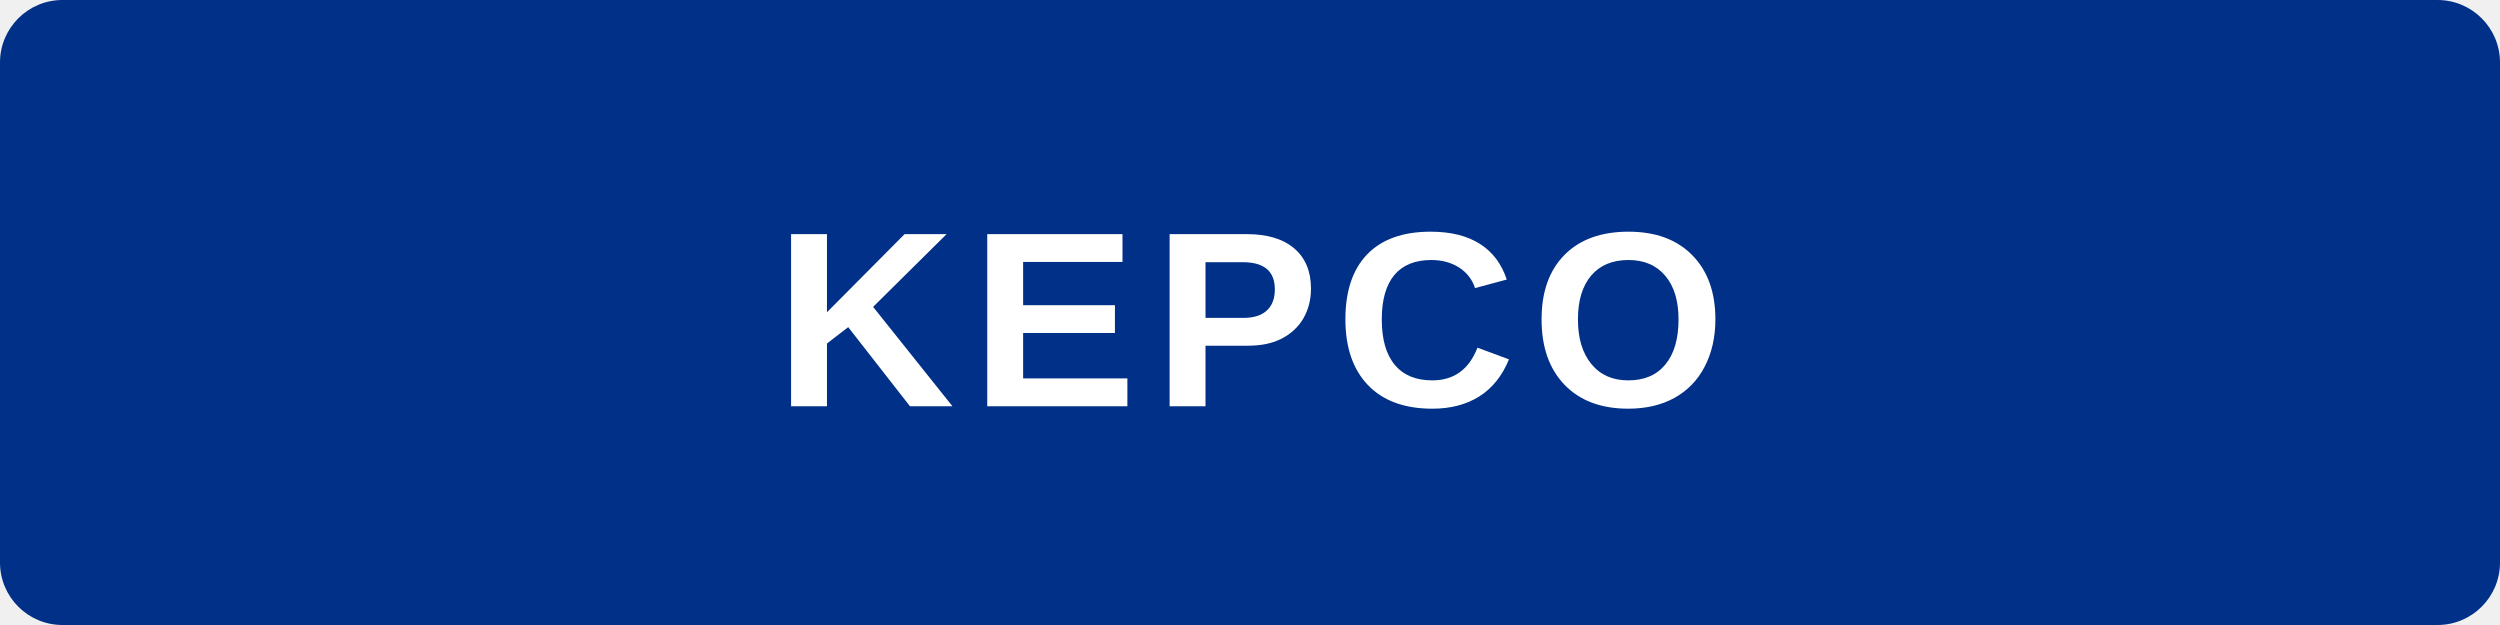
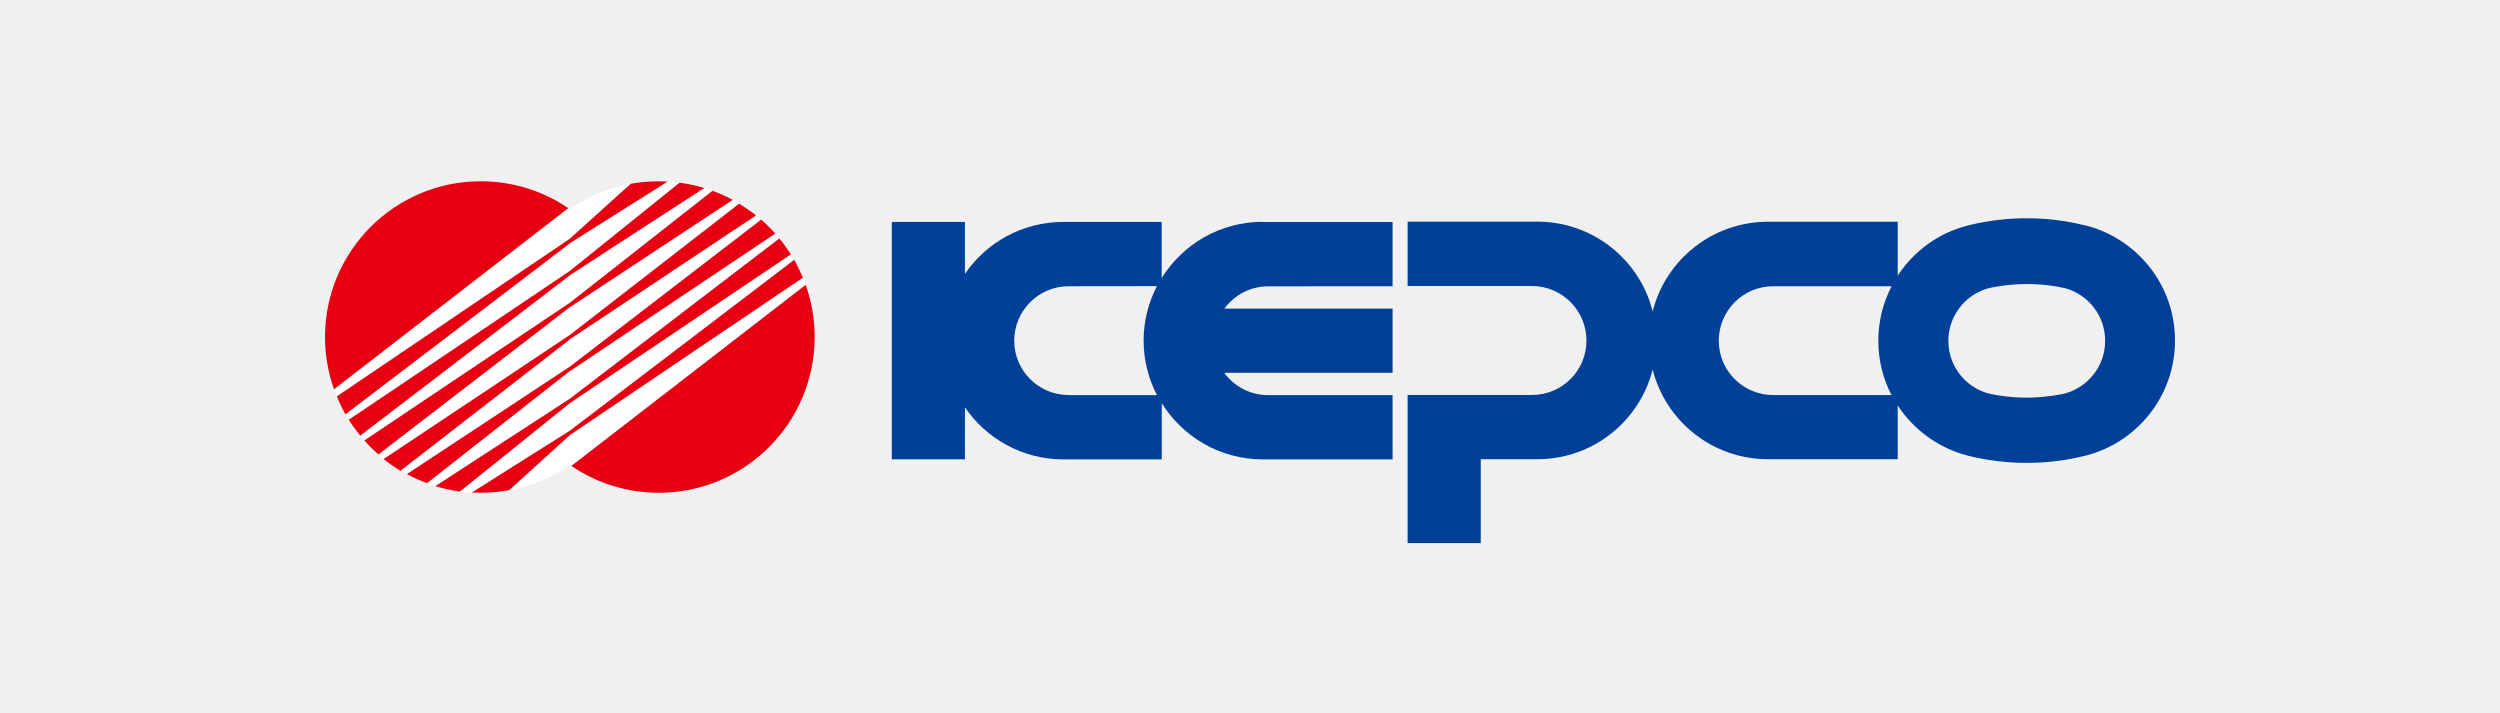
- <svg xmlns="http://www.w3.org/2000/svg" viewBox="0 0 160 40" width="160" height="40">
-   <rect width="160" height="40" rx="4" fill="#003087" />
-   <text x="80" y="26" font-family="Arial,sans-serif" font-size="16" font-weight="bold" fill="white" text-anchor="middle" letter-spacing="1">KEPCO</text>
+ <svg xmlns="http://www.w3.org/2000/svg" width="400" height="114" viewBox="0 0 400 114" fill="none">
+   <g clip-path="url(#clip0_2799_4884)">
+     <path d="M202.055 35.49C195.208 35.49 189.228 39.092 185.868 44.488V35.505H170.165C163.602 35.505 157.821 38.793 154.39 43.819V35.505H142.688V73.489H154.39V65.174C157.821 70.2 163.602 73.503 170.165 73.503H171.204H185.882V64.505C189.242 69.901 195.222 73.503 202.07 73.503H203.109H222.813V63.224H202.895H202.91C200.02 63.224 197.457 61.814 195.877 59.65H222.813V49.371H195.905C197.485 47.221 200.034 45.812 202.91 45.812H204.234L222.813 45.798V35.519H202.07L202.055 35.49ZM170.976 63.209H170.991C166.178 63.209 162.278 59.323 162.278 54.511C162.278 49.699 166.178 45.798 170.991 45.798H172.315L185.114 45.783C183.761 48.389 182.978 51.35 182.978 54.496C182.978 57.643 183.761 60.604 185.114 63.224H170.962L170.976 63.209Z" fill="#004098" />
+     <path d="M333.903 36.132L333.192 35.961C330.33 35.278 327.34 34.922 324.265 34.922C321.19 34.922 318.115 35.292 315.21 35.99L314.698 36.118C310.085 37.328 306.17 40.218 303.636 44.105V35.477H282.893C273.98 35.477 266.506 41.571 264.427 49.814C262.349 41.556 254.874 35.463 245.962 35.463H243.912H225.219V45.756H245.122C249.934 45.77 253.835 49.686 253.835 54.498C253.835 59.31 249.934 63.196 245.122 63.196H245.136H225.219V63.438V86.887H236.922V73.475H245.962C254.874 73.475 262.349 67.382 264.427 59.125C266.506 67.382 273.98 73.475 282.893 73.475H283.932H303.636V64.876C306.17 68.749 310.099 71.639 314.698 72.863L315.21 72.991C318.115 73.689 321.147 74.059 324.265 74.059C327.383 74.059 330.33 73.703 333.192 73.02L333.903 72.849C342.019 70.685 347.998 63.31 347.998 54.498V54.469C347.998 45.657 342.019 38.296 333.903 36.118V36.132ZM302.653 63.211H283.704H283.718C278.906 63.211 275.005 59.324 275.005 54.512C275.005 49.7 278.906 45.799 283.718 45.799H285.042H302.653C301.301 48.404 300.532 51.365 300.532 54.512V54.54C300.532 57.687 301.301 60.634 302.653 63.239V63.211ZM336.822 54.54C336.822 58.541 334.117 61.915 330.444 62.94C330.045 63.054 329.647 63.111 329.234 63.182C327.625 63.467 325.974 63.623 324.279 63.623C322.585 63.623 320.948 63.481 319.353 63.196L318.086 62.94C314.427 61.915 311.737 58.541 311.737 54.555V54.526C311.737 50.526 314.442 47.151 318.115 46.126C318.513 46.012 318.912 45.956 319.325 45.884C320.934 45.6 322.585 45.443 324.279 45.443C325.974 45.443 327.611 45.585 329.205 45.87L330.472 46.126C334.131 47.151 336.822 50.526 336.822 54.512V54.54Z" fill="#004098" />
+     <path d="M105.417 29C100.121 29 95.209 30.666 91.18 33.485C87.137 30.666 82.239 29 76.943 29C63.162 29 52 40.162 52 53.929C52 67.696 63.162 78.858 76.929 78.858C82.225 78.858 87.137 77.192 91.166 74.373C95.209 77.192 100.107 78.858 105.403 78.858C119.17 78.858 130.332 67.696 130.332 53.929C130.332 40.162 119.184 29 105.417 29Z" fill="white" />
+     <path d="M128.908 45.572L91.422 74.544C95.408 77.264 100.235 78.844 105.417 78.844C119.184 78.844 130.346 67.682 130.346 53.915C130.346 50.982 129.833 48.178 128.908 45.572Z" fill="#E60012" />
+     <path d="M91.165 38.923L94.839 36.602L106.84 29.043C106.37 29.014 105.886 29 105.402 29C103.865 29 102.37 29.142 100.918 29.399L93.927 35.706L91.151 38.211L82.495 44.063L53.879 63.425C54.292 64.407 54.747 65.361 55.274 66.287L81.741 46.127L91.165 38.937V38.923Z" fill="#E60012" />
+     <path d="M76.929 29C63.162 29 52 40.162 52 53.929C52 56.862 52.513 59.666 53.438 62.286L90.924 33.3C86.937 30.595 82.125 29 76.929 29Z" fill="#E60012" />
+     <path d="M91.166 49.16L99.609 43.593L117.234 31.976C116.195 31.42 115.127 30.936 114.002 30.523L98.982 42.312L91.166 48.448L80.531 55.566L58.293 70.472C59.005 71.269 59.745 72.01 60.557 72.707L80.702 57.203L91.166 49.145V49.16Z" fill="#E60012" />
+     <path d="M91.165 54.285L101.06 47.708L120.963 34.467C120.109 33.784 119.198 33.157 118.258 32.588L100.633 46.255L91.165 53.602L81.27 60.193L61.367 73.448C62.221 74.131 63.133 74.758 64.072 75.327L81.698 61.66L91.165 54.313V54.285Z" fill="#E60012" />
+     <path d="M91.165 59.396L101.786 52.278L124.039 37.372C123.341 36.575 122.586 35.834 121.789 35.137L101.63 50.627L91.165 58.67L82.723 64.237L65.098 75.854C66.137 76.41 67.205 76.908 68.329 77.306L83.349 65.504L91.165 59.368V59.396Z" fill="#E60012" />
+     <path d="M91.165 44.049L97.529 39.906L112.677 30.083C111.41 29.698 110.086 29.399 108.734 29.229L96.76 38.853L91.165 43.352L80.744 50.37L55.801 67.156C56.356 68.038 56.968 68.893 57.637 69.704L80.559 52.178L91.18 44.049H91.165Z" fill="#E60012" />
+     <path d="M91.167 64.507L101.588 57.488L126.531 40.703C125.976 39.806 125.364 38.966 124.695 38.154L101.773 55.68L91.153 63.809L84.775 67.952L69.641 77.79C70.908 78.174 72.232 78.459 73.584 78.644L85.558 69.02L91.153 64.521L91.167 64.507Z" fill="#E60012" />
+     <path d="M128.468 44.432C128.055 43.45 127.599 42.496 127.073 41.57L100.62 61.716L91.181 68.905L87.494 71.226L75.492 78.8C75.976 78.828 76.46 78.843 76.944 78.843C78.482 78.843 79.991 78.7 81.457 78.43L88.419 72.123L91.195 69.603L99.852 63.751L128.482 44.418L128.468 44.432Z" fill="#E60012" />
+   </g>
+   <defs>
+     <clipPath id="clip0_2799_4884">
+       <rect width="296" height="57.902" fill="white" transform="translate(52 29)" />
+     </clipPath>
+   </defs>
</svg>
